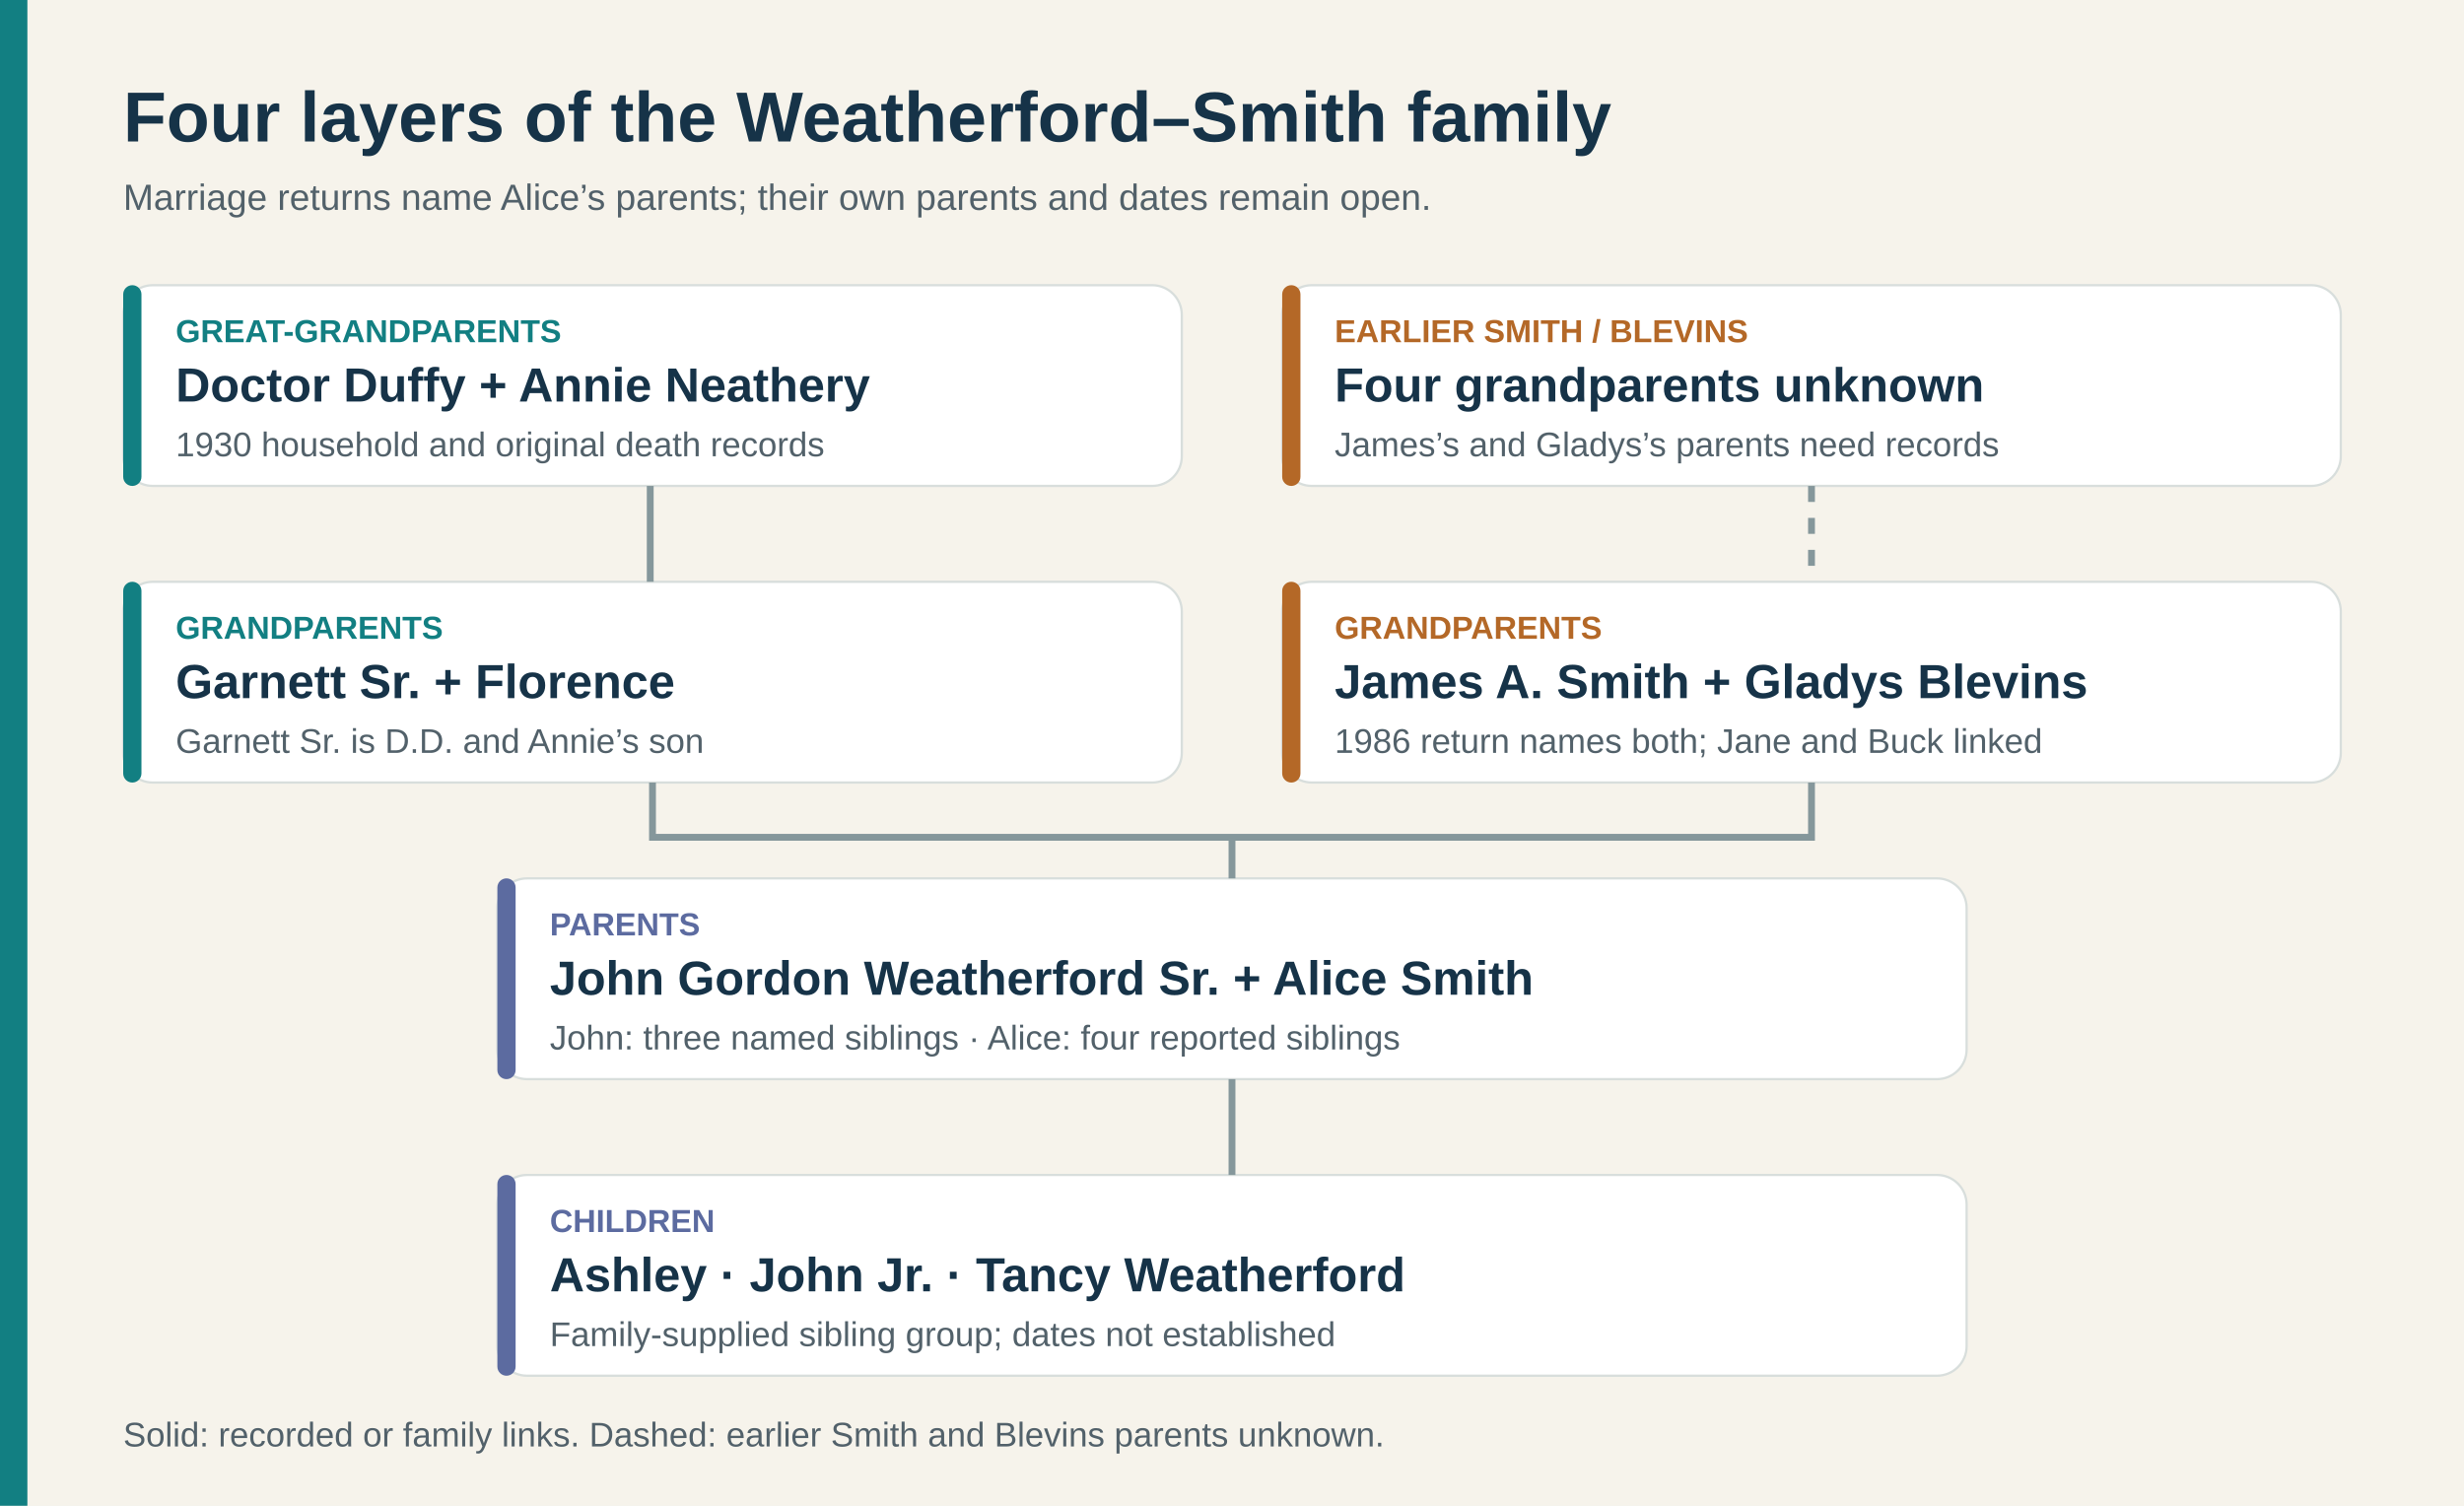
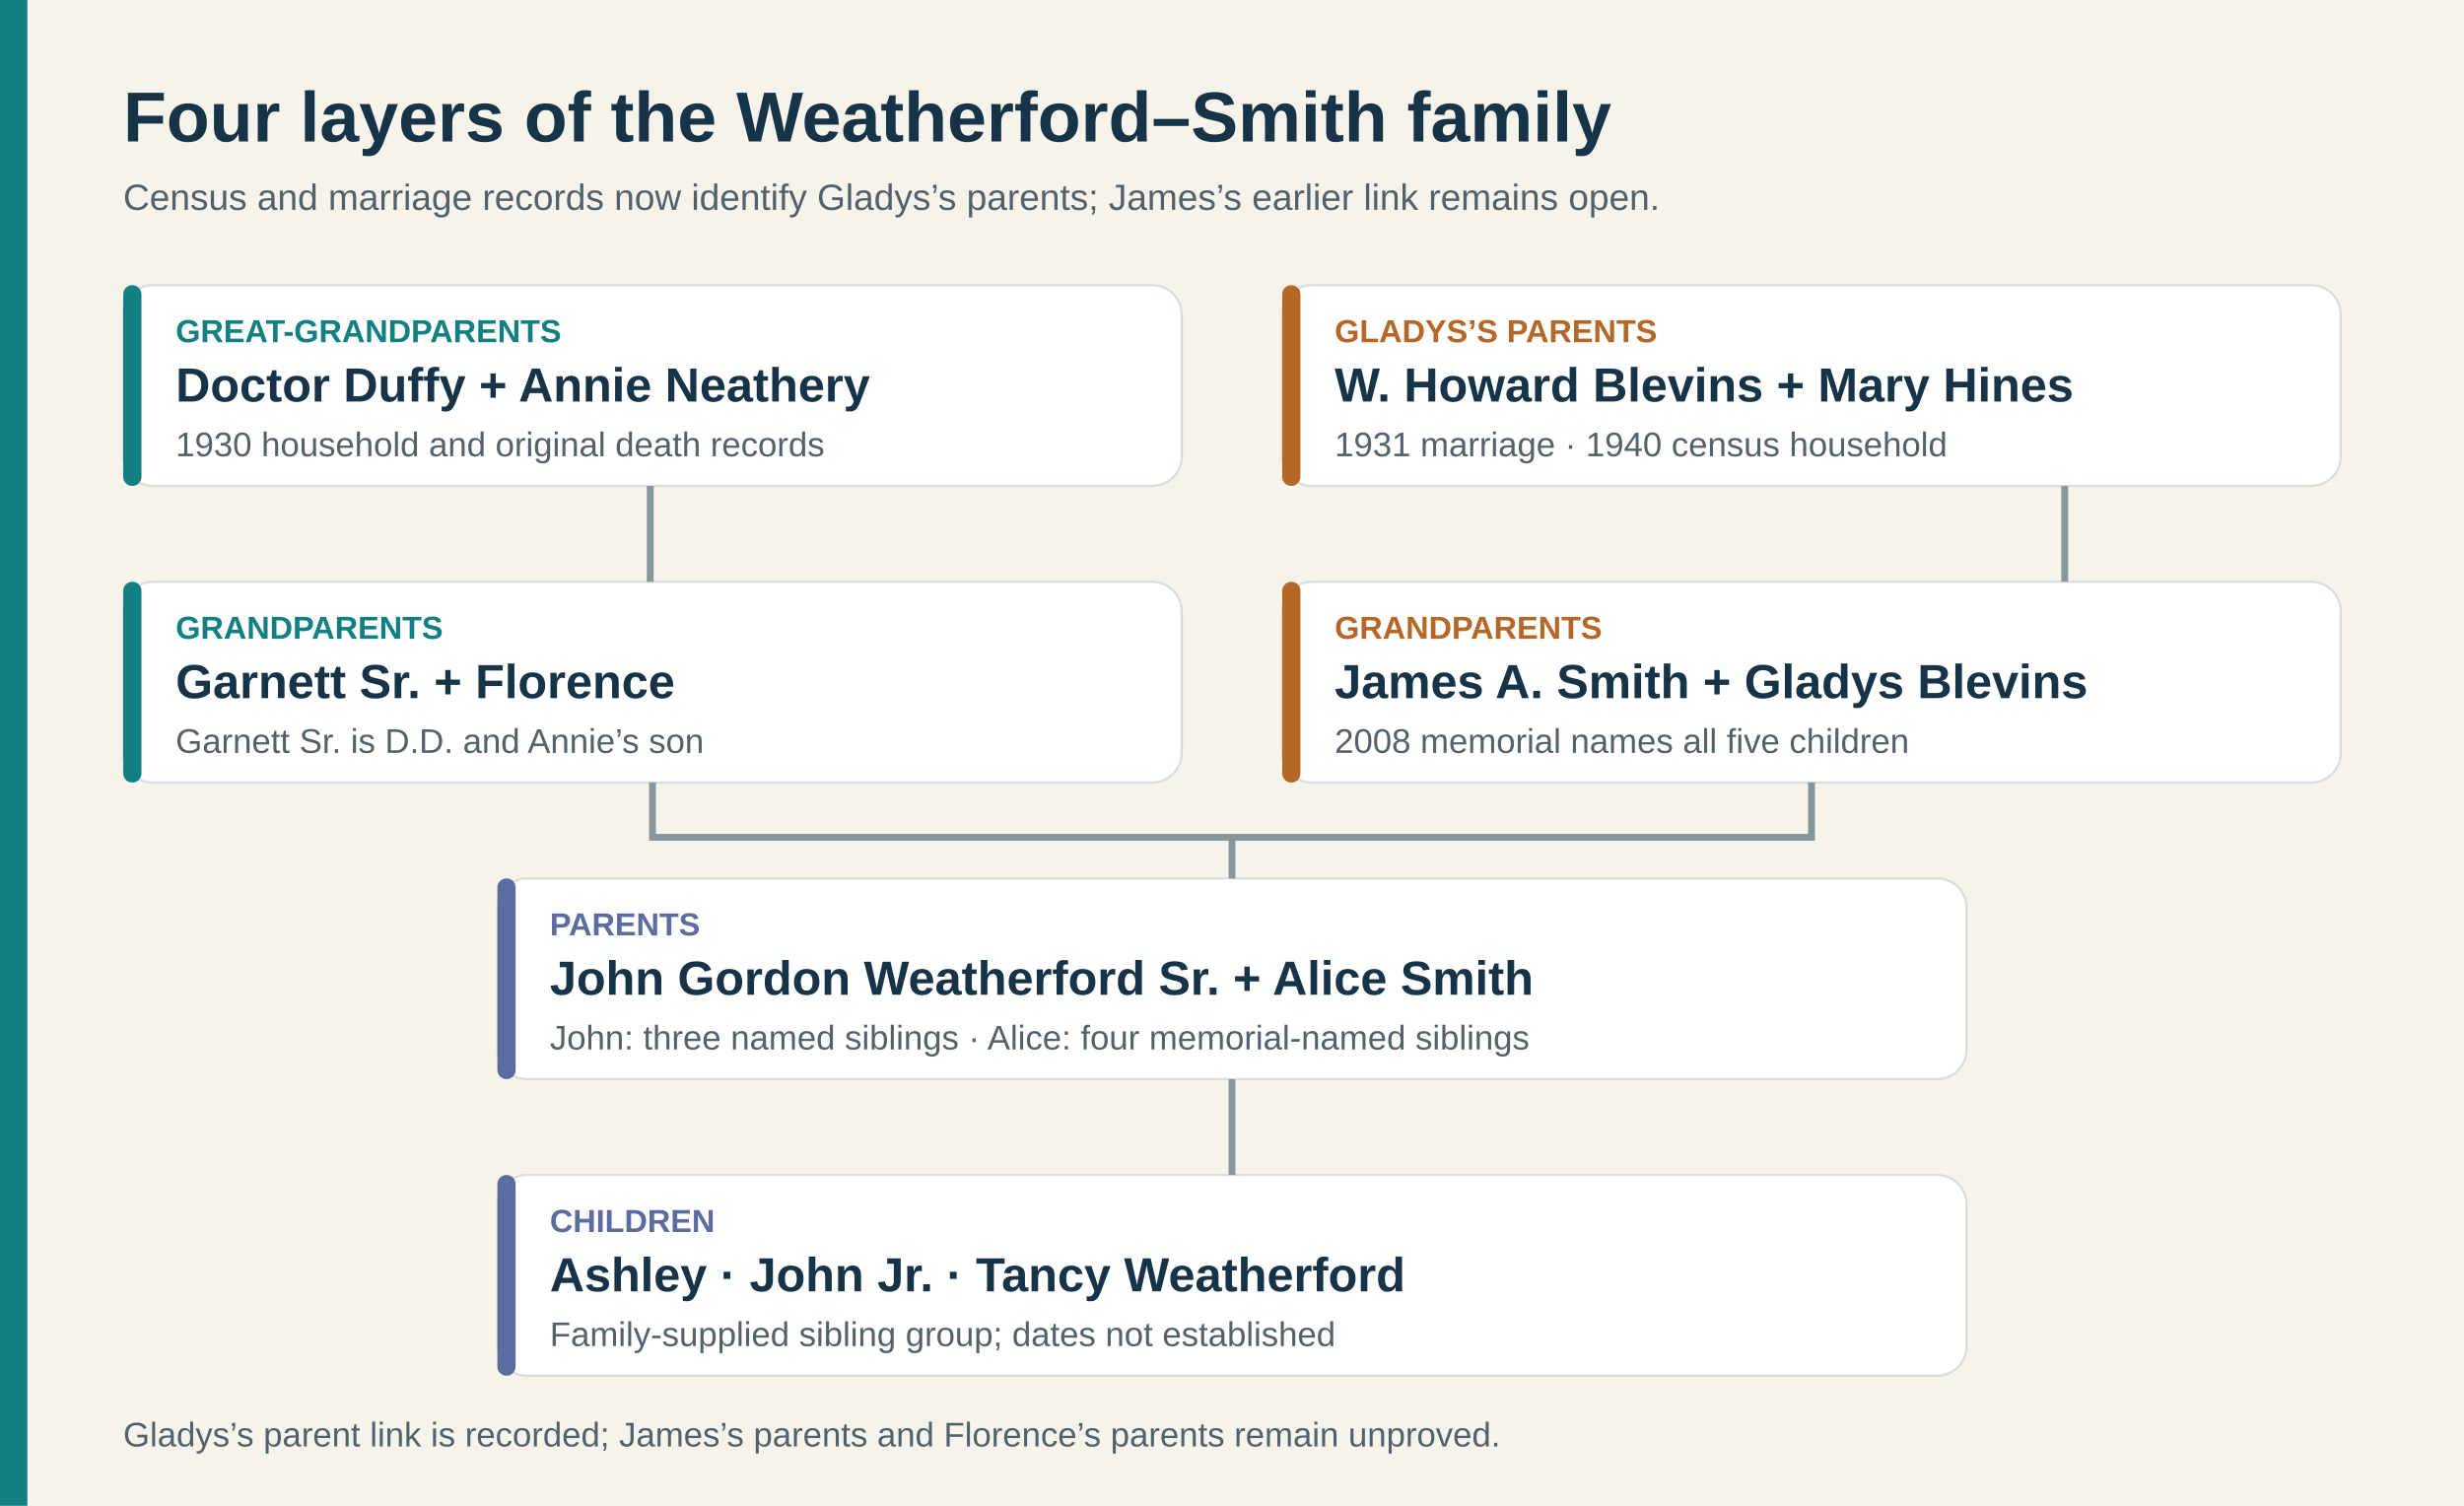
<svg xmlns="http://www.w3.org/2000/svg" width="1080" height="660" viewBox="0 0 1080 660" role="img" aria-labelledby="title desc">
  <rect width="1080" height="660" fill="#f6f3eb" />
  <rect x="0" y="0" width="12" height="660" fill="#127f82" />
  <text x="54" y="62" font-family="Segoe UI, Arial, sans-serif" font-size="31" font-weight="700" fill="#163348">Four layers of the Weatherford–Smith family</text>
-   <text x="54" y="92" font-family="Segoe UI, Arial, sans-serif" font-size="16" font-weight="400" fill="#52616a">Marriage returns name Alice’s parents; their own parents and dates remain open.</text>
+   <text x="54" y="92" font-family="Segoe UI, Arial, sans-serif" font-size="16" font-weight="400" fill="#52616a">Census and marriage records now identify Gladys’s parents; James’s earlier link remains open.</text>
  <rect x="54" y="125" width="464" height="88" rx="13" fill="#fff" stroke="#d8dedc" />
  <rect x="54" y="125" width="8" height="88" rx="4" fill="#127f82" />
  <text x="77" y="150" font-family="Segoe UI, Arial, sans-serif" font-size="14" font-weight="700" fill="#127f82">GREAT-GRANDPARENTS</text>
  <text x="77" y="176" font-family="Segoe UI, Arial, sans-serif" font-size="21" font-weight="700" fill="#163348">Doctor Duffy + Annie Neathery</text>
  <text x="77" y="200" font-family="Segoe UI, Arial, sans-serif" font-size="15" font-weight="400" fill="#52616a">1930 household and original death records</text>
  <rect x="562" y="125" width="464" height="88" rx="13" fill="#fff" stroke="#d8dedc" />
  <rect x="562" y="125" width="8" height="88" rx="4" fill="#b46827" />
-   <text x="585" y="150" font-family="Segoe UI, Arial, sans-serif" font-size="14" font-weight="700" fill="#b46827">EARLIER SMITH / BLEVINS</text>
-   <text x="585" y="176" font-family="Segoe UI, Arial, sans-serif" font-size="21" font-weight="700" fill="#163348">Four grandparents unknown</text>
-   <text x="585" y="200" font-family="Segoe UI, Arial, sans-serif" font-size="15" font-weight="400" fill="#52616a">James’s and Gladys’s parents need records</text>
+   <text x="585" y="150" font-family="Segoe UI, Arial, sans-serif" font-size="14" font-weight="700" fill="#b46827">GLADYS’S PARENTS</text>
+   <text x="585" y="176" font-family="Segoe UI, Arial, sans-serif" font-size="21" font-weight="700" fill="#163348">W. Howard Blevins + Mary Hines</text>
+   <text x="585" y="200" font-family="Segoe UI, Arial, sans-serif" font-size="15" font-weight="400" fill="#52616a">1931 marriage · 1940 census household</text>
  <rect x="54" y="255" width="464" height="88" rx="13" fill="#fff" stroke="#d8dedc" />
  <rect x="54" y="255" width="8" height="88" rx="4" fill="#127f82" />
  <text x="77" y="280" font-family="Segoe UI, Arial, sans-serif" font-size="14" font-weight="700" fill="#127f82">GRANDPARENTS</text>
  <text x="77" y="306" font-family="Segoe UI, Arial, sans-serif" font-size="21" font-weight="700" fill="#163348">Garnett Sr. + Florence</text>
  <text x="77" y="330" font-family="Segoe UI, Arial, sans-serif" font-size="15" font-weight="400" fill="#52616a">Garnett Sr. is D.D. and Annie’s son</text>
  <rect x="562" y="255" width="464" height="88" rx="13" fill="#fff" stroke="#d8dedc" />
  <rect x="562" y="255" width="8" height="88" rx="4" fill="#b46827" />
  <text x="585" y="280" font-family="Segoe UI, Arial, sans-serif" font-size="14" font-weight="700" fill="#b46827">GRANDPARENTS</text>
  <text x="585" y="306" font-family="Segoe UI, Arial, sans-serif" font-size="21" font-weight="700" fill="#163348">James A. Smith + Gladys Blevins</text>
-   <text x="585" y="330" font-family="Segoe UI, Arial, sans-serif" font-size="15" font-weight="400" fill="#52616a">1986 return names both; Jane and Buck linked</text>
+   <text x="585" y="330" font-family="Segoe UI, Arial, sans-serif" font-size="15" font-weight="400" fill="#52616a">2008 memorial names all five children</text>
  <rect x="218" y="385" width="644" height="88" rx="13" fill="#fff" stroke="#d8dedc" />
  <rect x="218" y="385" width="8" height="88" rx="4" fill="#5c6ba0" />
  <text x="241" y="410" font-family="Segoe UI, Arial, sans-serif" font-size="14" font-weight="700" fill="#5c6ba0">PARENTS</text>
  <text x="241" y="436" font-family="Segoe UI, Arial, sans-serif" font-size="21" font-weight="700" fill="#163348">John Gordon Weatherford Sr. + Alice Smith</text>
-   <text x="241" y="460" font-family="Segoe UI, Arial, sans-serif" font-size="15" font-weight="400" fill="#52616a">John: three named siblings · Alice: four reported siblings</text>
+   <text x="241" y="460" font-family="Segoe UI, Arial, sans-serif" font-size="15" font-weight="400" fill="#52616a">John: three named siblings · Alice: four memorial-named siblings</text>
  <rect x="218" y="515" width="644" height="88" rx="13" fill="#fff" stroke="#d8dedc" />
  <rect x="218" y="515" width="8" height="88" rx="4" fill="#5c6ba0" />
  <text x="241" y="540" font-family="Segoe UI, Arial, sans-serif" font-size="14" font-weight="700" fill="#5c6ba0">CHILDREN</text>
  <text x="241" y="566" font-family="Segoe UI, Arial, sans-serif" font-size="21" font-weight="700" fill="#163348">Ashley · John Jr. · Tancy Weatherford</text>
  <text x="241" y="590" font-family="Segoe UI, Arial, sans-serif" font-size="15" font-weight="400" fill="#52616a">Family-supplied sibling group; dates not established</text>
  <line x1="285" y1="213" x2="285" y2="255" stroke="#85979b" stroke-width="3" />
-   <line x1="794" y1="213" x2="794" y2="255" stroke="#85979b" stroke-width="3" stroke-dasharray="7 7" />
+   <line x1="905" y1="213" x2="905" y2="255" stroke="#85979b" stroke-width="3" />
  <path d="M286 343 L286 367 L540 367 L540 385 M794 343 L794 367 L540 367" fill="none" stroke="#85979b" stroke-width="3" />
  <line x1="540" y1="473" x2="540" y2="515" stroke="#85979b" stroke-width="3" />
-   <text x="54" y="634" font-family="Segoe UI, Arial, sans-serif" font-size="15" font-weight="400" fill="#52616a">Solid: recorded or family links. Dashed: earlier Smith and Blevins parents unknown.</text>
+   <text x="54" y="634" font-family="Segoe UI, Arial, sans-serif" font-size="15" font-weight="400" fill="#52616a">Gladys’s parent link is recorded; James’s parents and Florence’s parents remain unproved.</text>
</svg>
